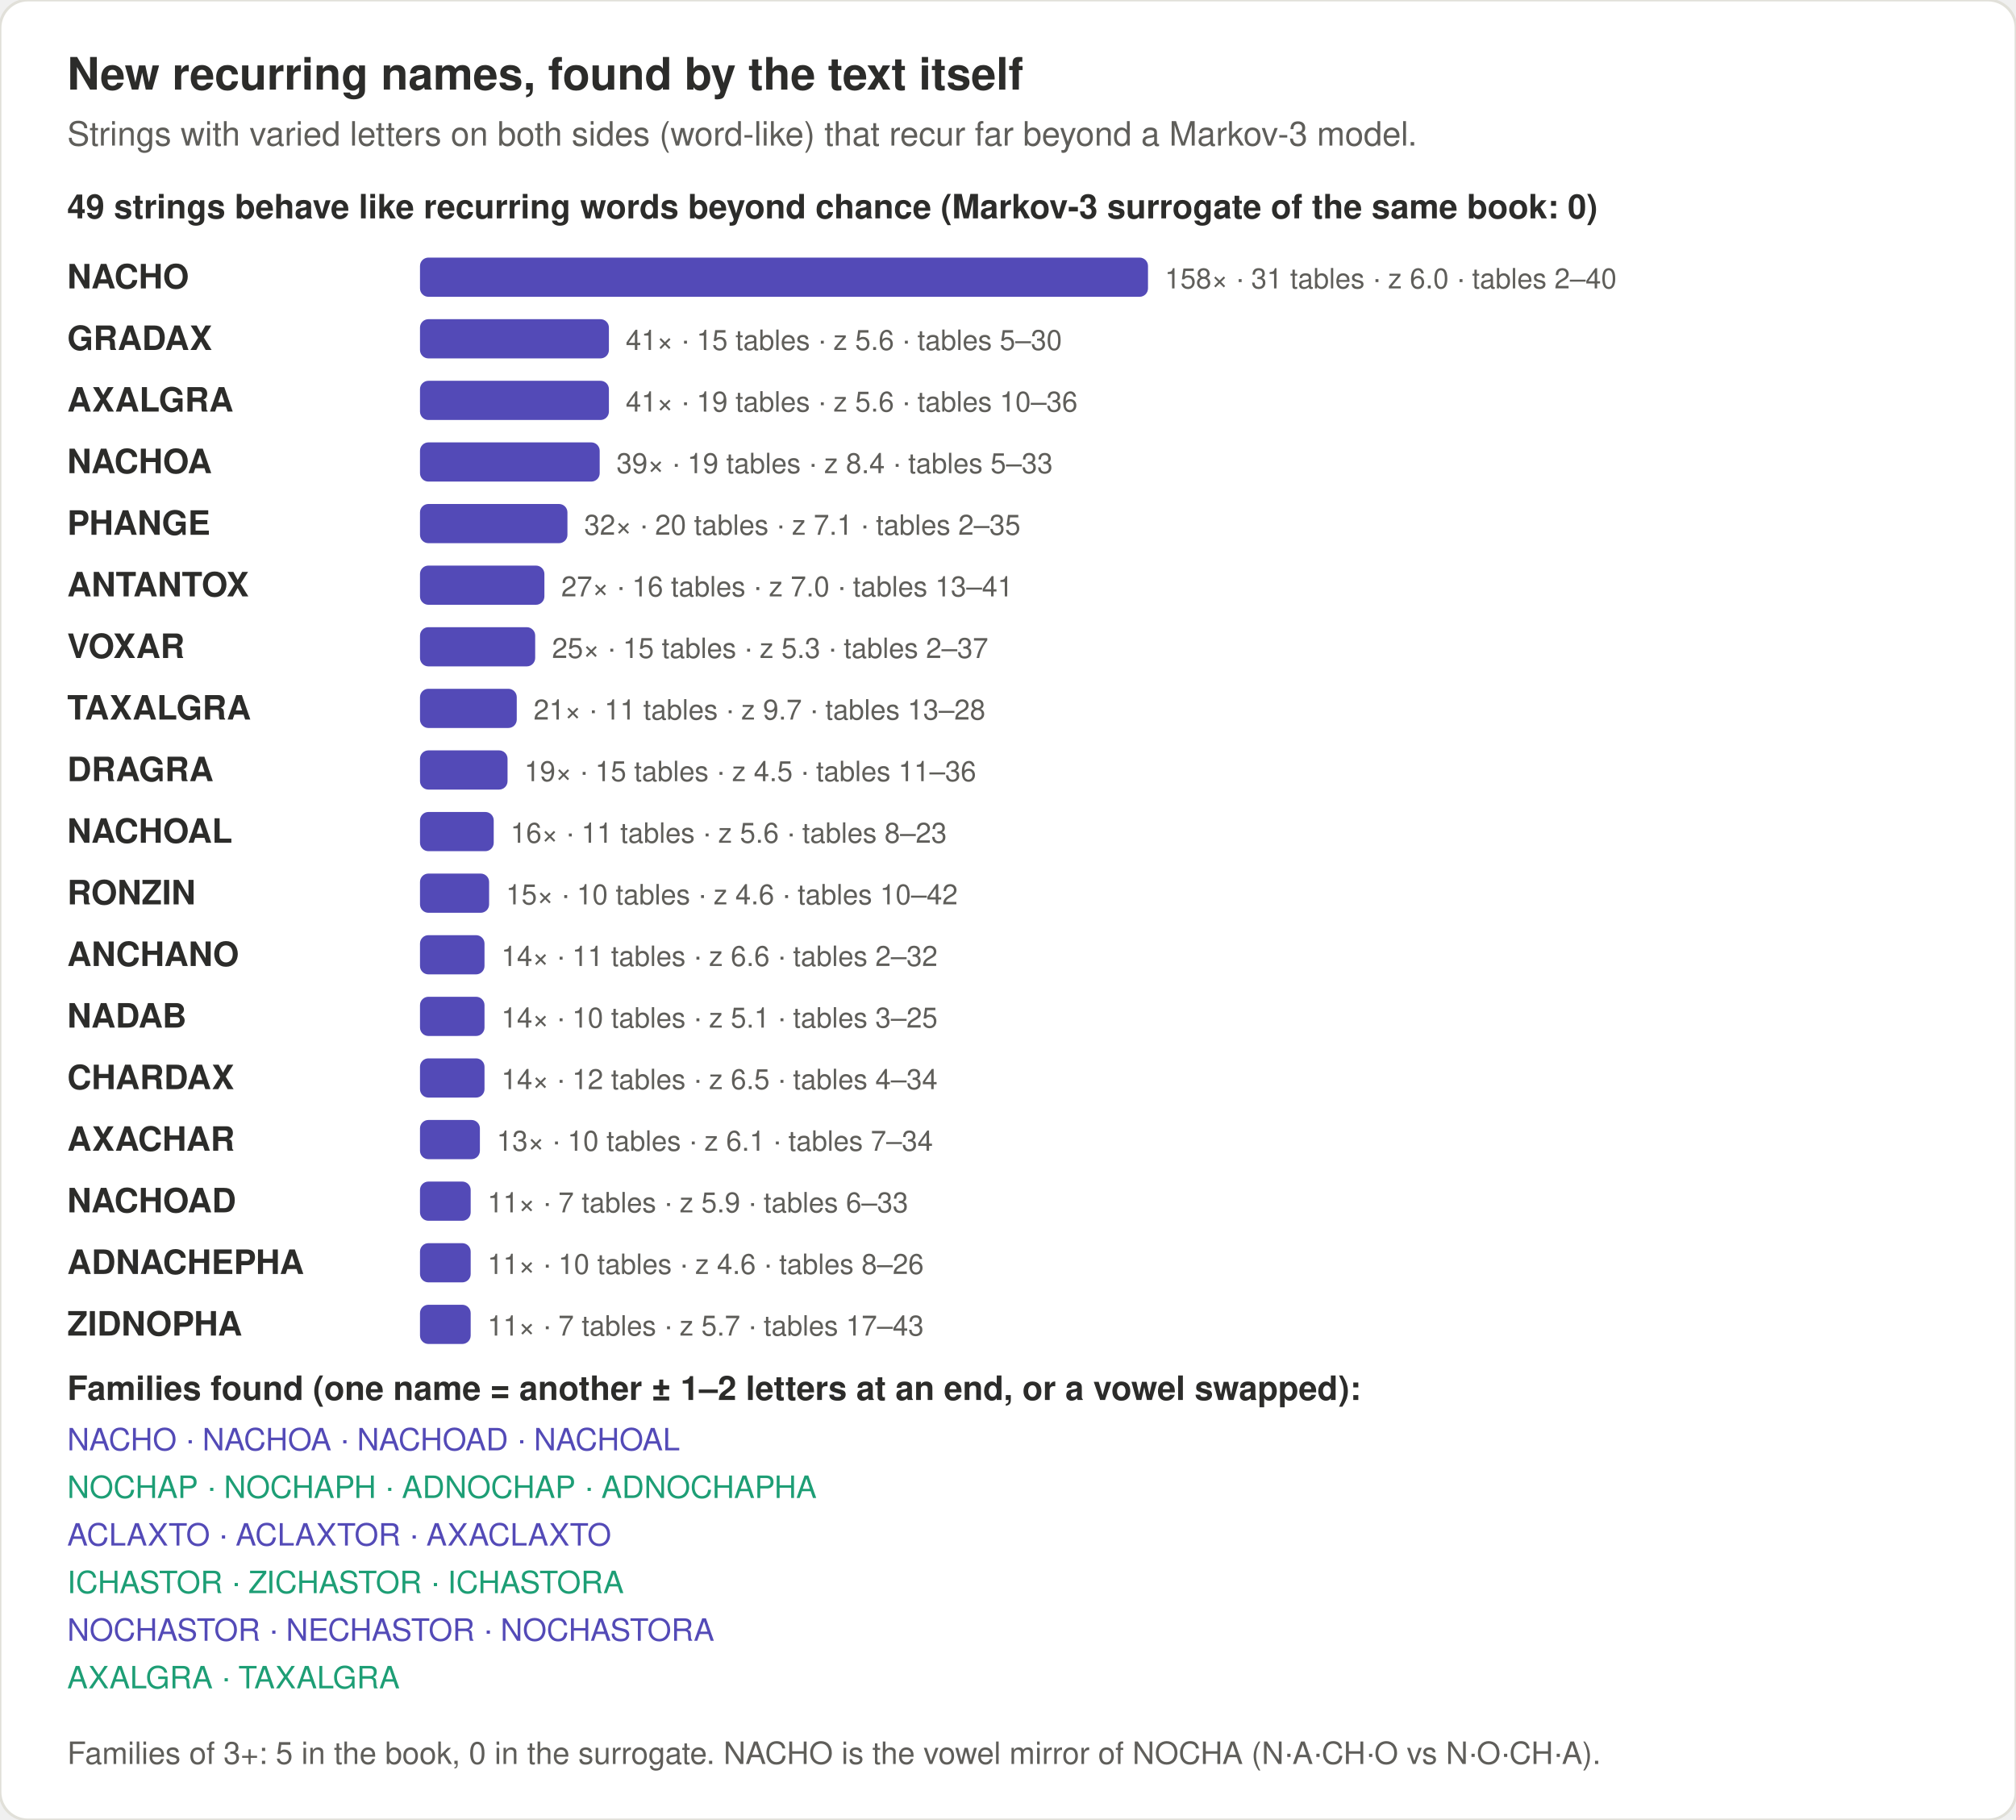
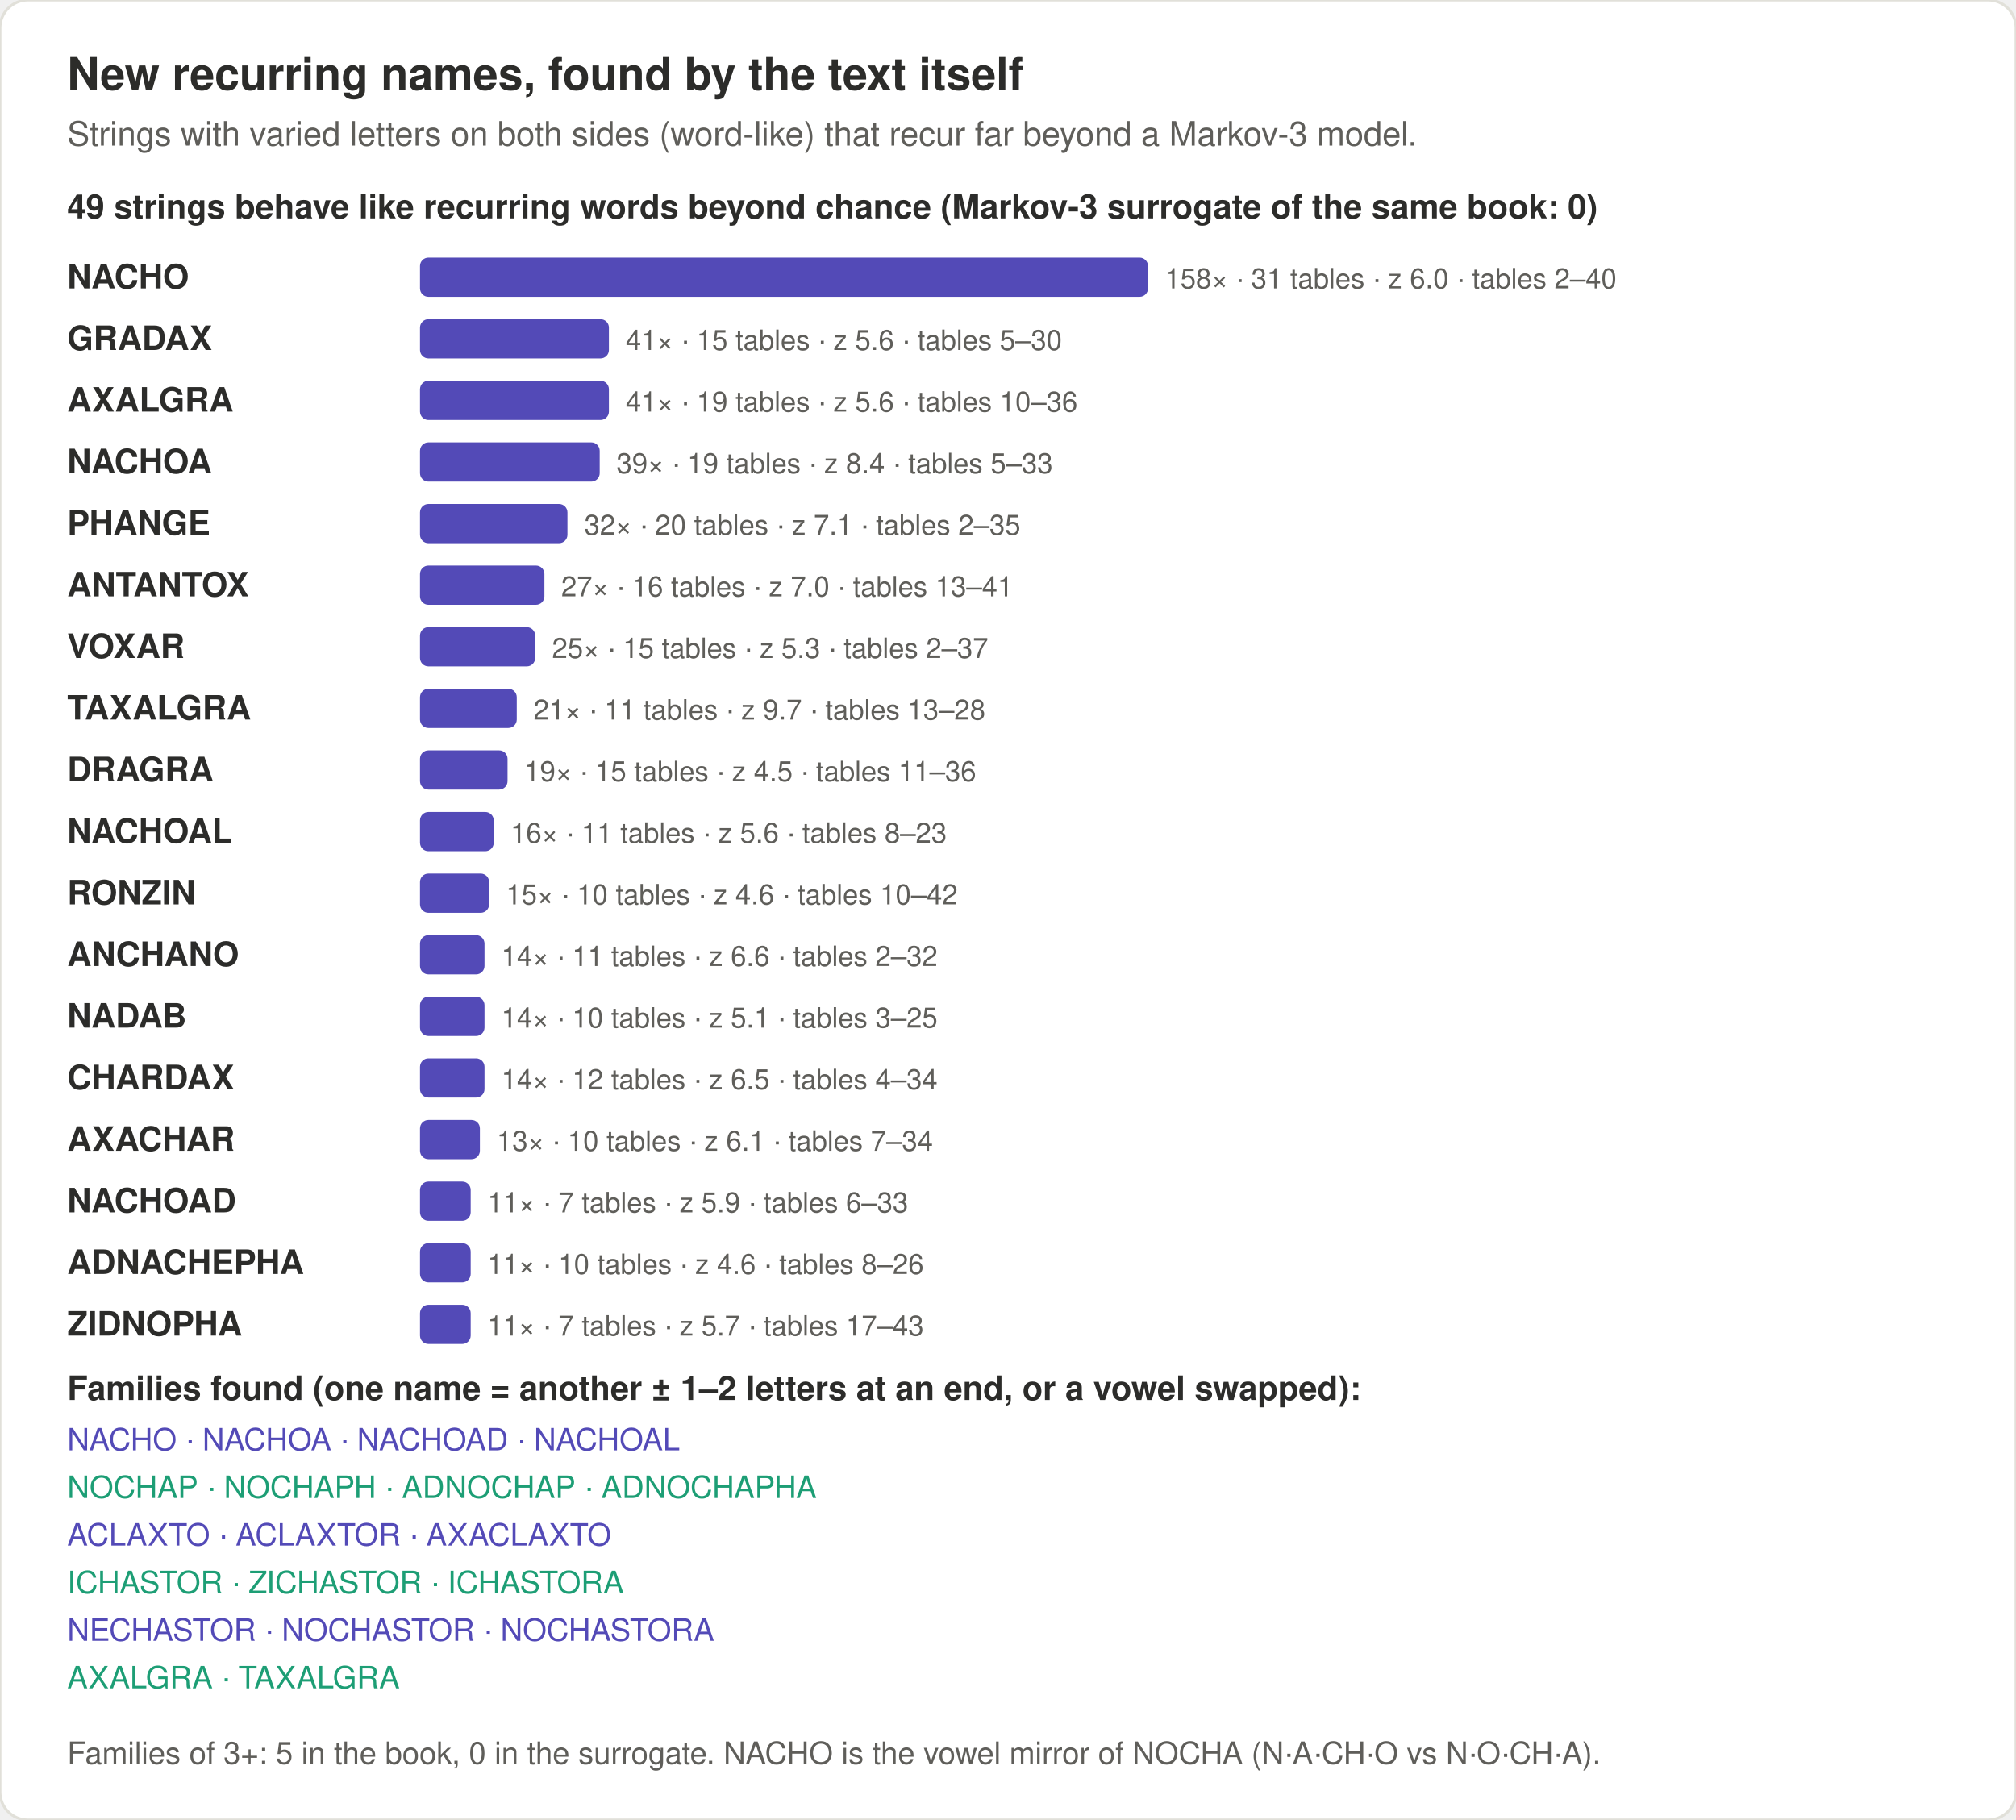
<svg xmlns="http://www.w3.org/2000/svg" width="720" height="650" viewBox="0 0 720 650" font-family="Segoe UI, Helvetica, Arial, sans-serif" role="img">
  <rect x="0" y="0" width="720" height="650" rx="10" fill="#FFFFFF" stroke="#E1E0D9" />
  <text x="24" y="32" font-size="16" fill="#2C2C2A" text-anchor="start" font-weight="600">New recurring names, found by the text itself</text>
  <text x="24" y="52" font-size="12" fill="#5F5E5A" text-anchor="start" font-weight="400">Strings with varied letters on both sides (word-like) that recur far beyond a Markov-3 model.</text>
  <text x="24" y="78" font-size="12" fill="#2C2C2A" text-anchor="start" font-weight="600">49 strings behave like recurring words beyond chance (Markov-3 surrogate of the same book: 0)</text>
  <text x="24" y="103" font-size="12" fill="#2C2C2A" text-anchor="start" font-weight="600">NACHO</text>
  <rect x="150" y="92" width="260.0" height="14" rx="3" fill="#534AB7" />
  <text x="416.0" y="103" font-size="10" fill="#5F5E5A" text-anchor="start" font-weight="400">158× · 31 tables · z 6.0 · tables 2–40</text>
  <text x="24" y="125" font-size="12" fill="#2C2C2A" text-anchor="start" font-weight="600">GRADAX</text>
  <rect x="150" y="114" width="67.468" height="14" rx="3" fill="#534AB7" />
  <text x="223.468" y="125" font-size="10" fill="#5F5E5A" text-anchor="start" font-weight="400">41× · 15 tables · z 5.6 · tables 5–30</text>
  <text x="24" y="147" font-size="12" fill="#2C2C2A" text-anchor="start" font-weight="600">AXALGRA</text>
  <rect x="150" y="136" width="67.468" height="14" rx="3" fill="#534AB7" />
  <text x="223.468" y="147" font-size="10" fill="#5F5E5A" text-anchor="start" font-weight="400">41× · 19 tables · z 5.6 · tables 10–36</text>
  <text x="24" y="169" font-size="12" fill="#2C2C2A" text-anchor="start" font-weight="600">NACHOA</text>
  <rect x="150" y="158" width="64.177" height="14" rx="3" fill="#534AB7" />
  <text x="220.177" y="169" font-size="10" fill="#5F5E5A" text-anchor="start" font-weight="400">39× · 19 tables · z 8.4 · tables 5–33</text>
  <text x="24" y="191" font-size="12" fill="#2C2C2A" text-anchor="start" font-weight="600">PHANGE</text>
  <rect x="150" y="180" width="52.658" height="14" rx="3" fill="#534AB7" />
  <text x="208.658" y="191" font-size="10" fill="#5F5E5A" text-anchor="start" font-weight="400">32× · 20 tables · z 7.1 · tables 2–35</text>
  <text x="24" y="213" font-size="12" fill="#2C2C2A" text-anchor="start" font-weight="600">ANTANTOX</text>
  <rect x="150" y="202" width="44.43" height="14" rx="3" fill="#534AB7" />
  <text x="200.43" y="213" font-size="10" fill="#5F5E5A" text-anchor="start" font-weight="400">27× · 16 tables · z 7.0 · tables 13–41</text>
  <text x="24" y="235" font-size="12" fill="#2C2C2A" text-anchor="start" font-weight="600">VOXAR</text>
  <rect x="150" y="224" width="41.139" height="14" rx="3" fill="#534AB7" />
  <text x="197.139" y="235" font-size="10" fill="#5F5E5A" text-anchor="start" font-weight="400">25× · 15 tables · z 5.3 · tables 2–37</text>
  <text x="24" y="257" font-size="12" fill="#2C2C2A" text-anchor="start" font-weight="600">TAXALGRA</text>
  <rect x="150" y="246" width="34.557" height="14" rx="3" fill="#534AB7" />
  <text x="190.557" y="257" font-size="10" fill="#5F5E5A" text-anchor="start" font-weight="400">21× · 11 tables · z 9.7 · tables 13–28</text>
  <text x="24" y="279" font-size="12" fill="#2C2C2A" text-anchor="start" font-weight="600">DRAGRA</text>
  <rect x="150" y="268" width="31.266" height="14" rx="3" fill="#534AB7" />
  <text x="187.266" y="279" font-size="10" fill="#5F5E5A" text-anchor="start" font-weight="400">19× · 15 tables · z 4.5 · tables 11–36</text>
  <text x="24" y="301" font-size="12" fill="#2C2C2A" text-anchor="start" font-weight="600">NACHOAL</text>
  <rect x="150" y="290" width="26.329" height="14" rx="3" fill="#534AB7" />
  <text x="182.329" y="301" font-size="10" fill="#5F5E5A" text-anchor="start" font-weight="400">16× · 11 tables · z 5.6 · tables 8–23</text>
  <text x="24" y="323" font-size="12" fill="#2C2C2A" text-anchor="start" font-weight="600">RONZIN</text>
  <rect x="150" y="312" width="24.684" height="14" rx="3" fill="#534AB7" />
  <text x="180.684" y="323" font-size="10" fill="#5F5E5A" text-anchor="start" font-weight="400">15× · 10 tables · z 4.6 · tables 10–42</text>
  <text x="24" y="345" font-size="12" fill="#2C2C2A" text-anchor="start" font-weight="600">ANCHANO</text>
  <rect x="150" y="334" width="23.038" height="14" rx="3" fill="#534AB7" />
  <text x="179.038" y="345" font-size="10" fill="#5F5E5A" text-anchor="start" font-weight="400">14× · 11 tables · z 6.6 · tables 2–32</text>
  <text x="24" y="367" font-size="12" fill="#2C2C2A" text-anchor="start" font-weight="600">NADAB</text>
  <rect x="150" y="356" width="23.038" height="14" rx="3" fill="#534AB7" />
  <text x="179.038" y="367" font-size="10" fill="#5F5E5A" text-anchor="start" font-weight="400">14× · 10 tables · z 5.1 · tables 3–25</text>
  <text x="24" y="389" font-size="12" fill="#2C2C2A" text-anchor="start" font-weight="600">CHARDAX</text>
  <rect x="150" y="378" width="23.038" height="14" rx="3" fill="#534AB7" />
  <text x="179.038" y="389" font-size="10" fill="#5F5E5A" text-anchor="start" font-weight="400">14× · 12 tables · z 6.5 · tables 4–34</text>
  <text x="24" y="411" font-size="12" fill="#2C2C2A" text-anchor="start" font-weight="600">AXACHAR</text>
  <rect x="150" y="400" width="21.392" height="14" rx="3" fill="#534AB7" />
  <text x="177.392" y="411" font-size="10" fill="#5F5E5A" text-anchor="start" font-weight="400">13× · 10 tables · z 6.1 · tables 7–34</text>
  <text x="24" y="433" font-size="12" fill="#2C2C2A" text-anchor="start" font-weight="600">NACHOAD</text>
  <rect x="150" y="422" width="18.101" height="14" rx="3" fill="#534AB7" />
  <text x="174.101" y="433" font-size="10" fill="#5F5E5A" text-anchor="start" font-weight="400">11× · 7 tables · z 5.9 · tables 6–33</text>
  <text x="24" y="455" font-size="12" fill="#2C2C2A" text-anchor="start" font-weight="600">ADNACHEPHA</text>
  <rect x="150" y="444" width="18.101" height="14" rx="3" fill="#534AB7" />
  <text x="174.101" y="455" font-size="10" fill="#5F5E5A" text-anchor="start" font-weight="400">11× · 10 tables · z 4.6 · tables 8–26</text>
  <text x="24" y="477" font-size="12" fill="#2C2C2A" text-anchor="start" font-weight="600">ZIDNOPHA</text>
  <rect x="150" y="466" width="18.101" height="14" rx="3" fill="#534AB7" />
  <text x="174.101" y="477" font-size="10" fill="#5F5E5A" text-anchor="start" font-weight="400">11× · 7 tables · z 5.7 · tables 17–43</text>
  <text x="24" y="500" font-size="12" fill="#2C2C2A" text-anchor="start" font-weight="600">Families found (one name = another ± 1–2 letters at an end, or a vowel swapped):</text>
  <text x="24" y="518" font-size="11" fill="#534AB7" text-anchor="start" font-weight="400">NACHO  ·  NACHOA  ·  NACHOAD  ·  NACHOAL</text>
  <text x="24" y="535" font-size="11" fill="#1D9E75" text-anchor="start" font-weight="400">NOCHAP  ·  NOCHAPH  ·  ADNOCHAP  ·  ADNOCHAPHA</text>
  <text x="24" y="552" font-size="11" fill="#534AB7" text-anchor="start" font-weight="400">ACLAXTO  ·  ACLAXTOR  ·  AXACLAXTO</text>
  <text x="24" y="569" font-size="11" fill="#1D9E75" text-anchor="start" font-weight="400">ICHASTOR  ·  ZICHASTOR  ·  ICHASTORA</text>
-   <text x="24" y="586" font-size="11" fill="#534AB7" text-anchor="start" font-weight="400">NOCHASTOR  ·  NECHASTOR  ·  NOCHASTORA</text>
+   <text x="24" y="586" font-size="11" fill="#534AB7" text-anchor="start" font-weight="400">NECHASTOR  ·  NOCHASTOR  ·  NOCHASTORA</text>
  <text x="24" y="603" font-size="11" fill="#1D9E75" text-anchor="start" font-weight="400">AXALGRA  ·  TAXALGRA</text>
  <text x="24" y="630" font-size="11" fill="#5F5E5A" text-anchor="start" font-weight="400">Families of 3+: 5 in the book, 0 in the surrogate. NACHO is the vowel mirror of NOCHA (N·A·CH·O vs N·O·CH·A).</text>
</svg>
